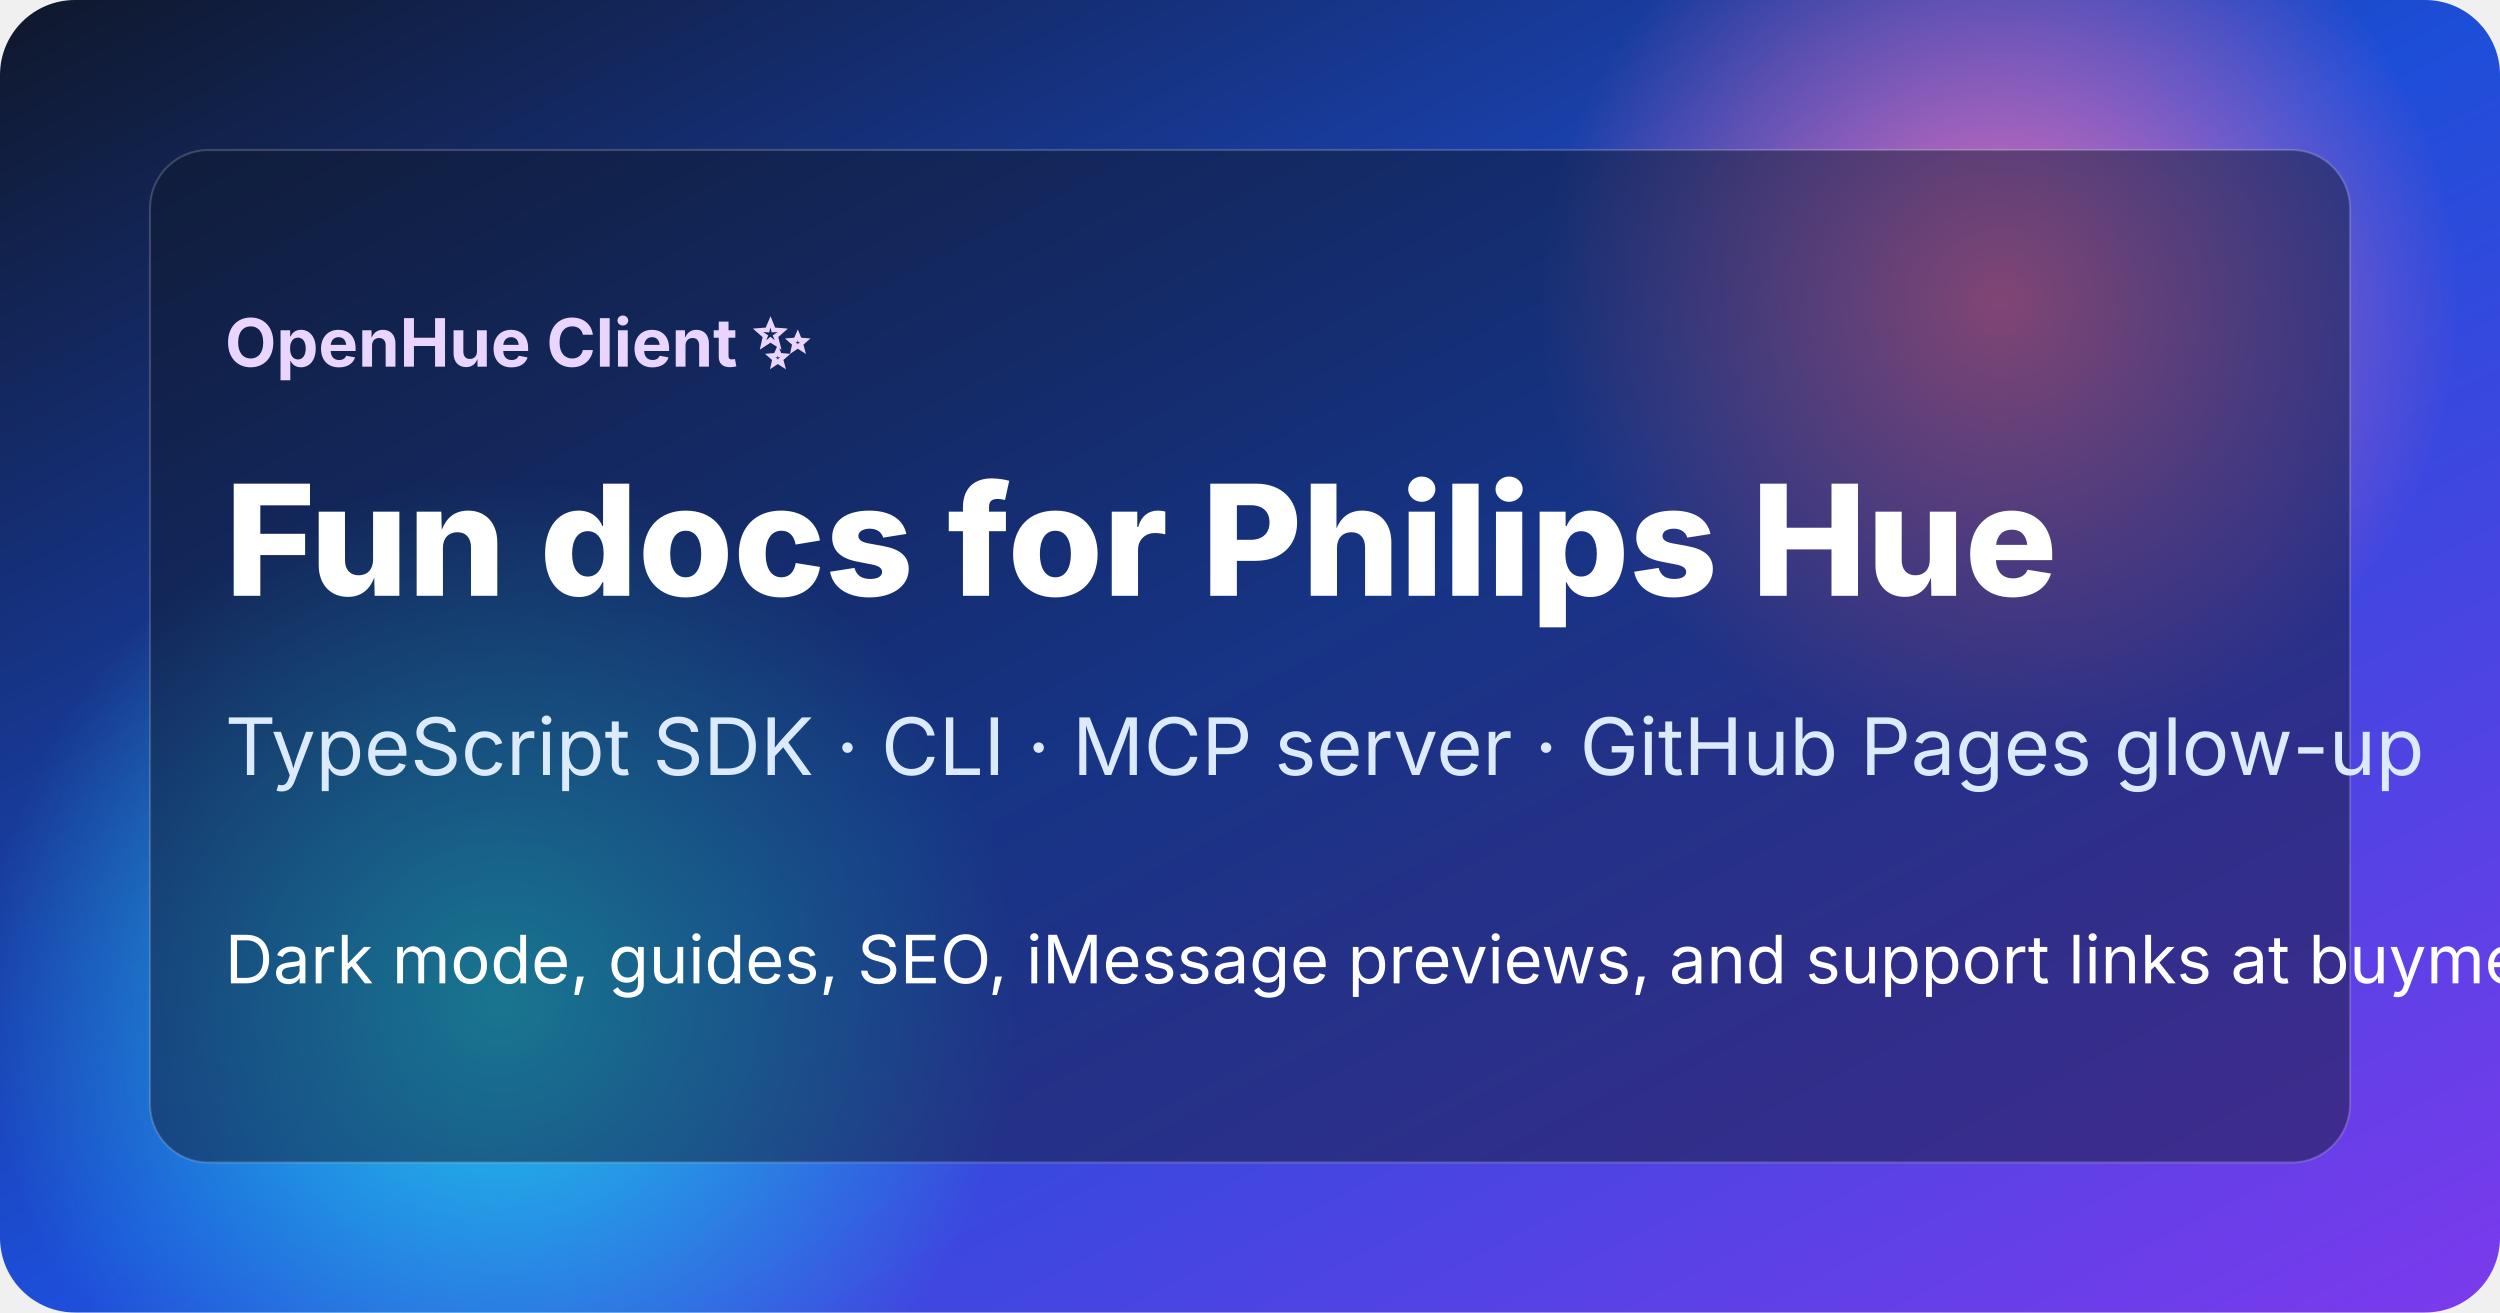
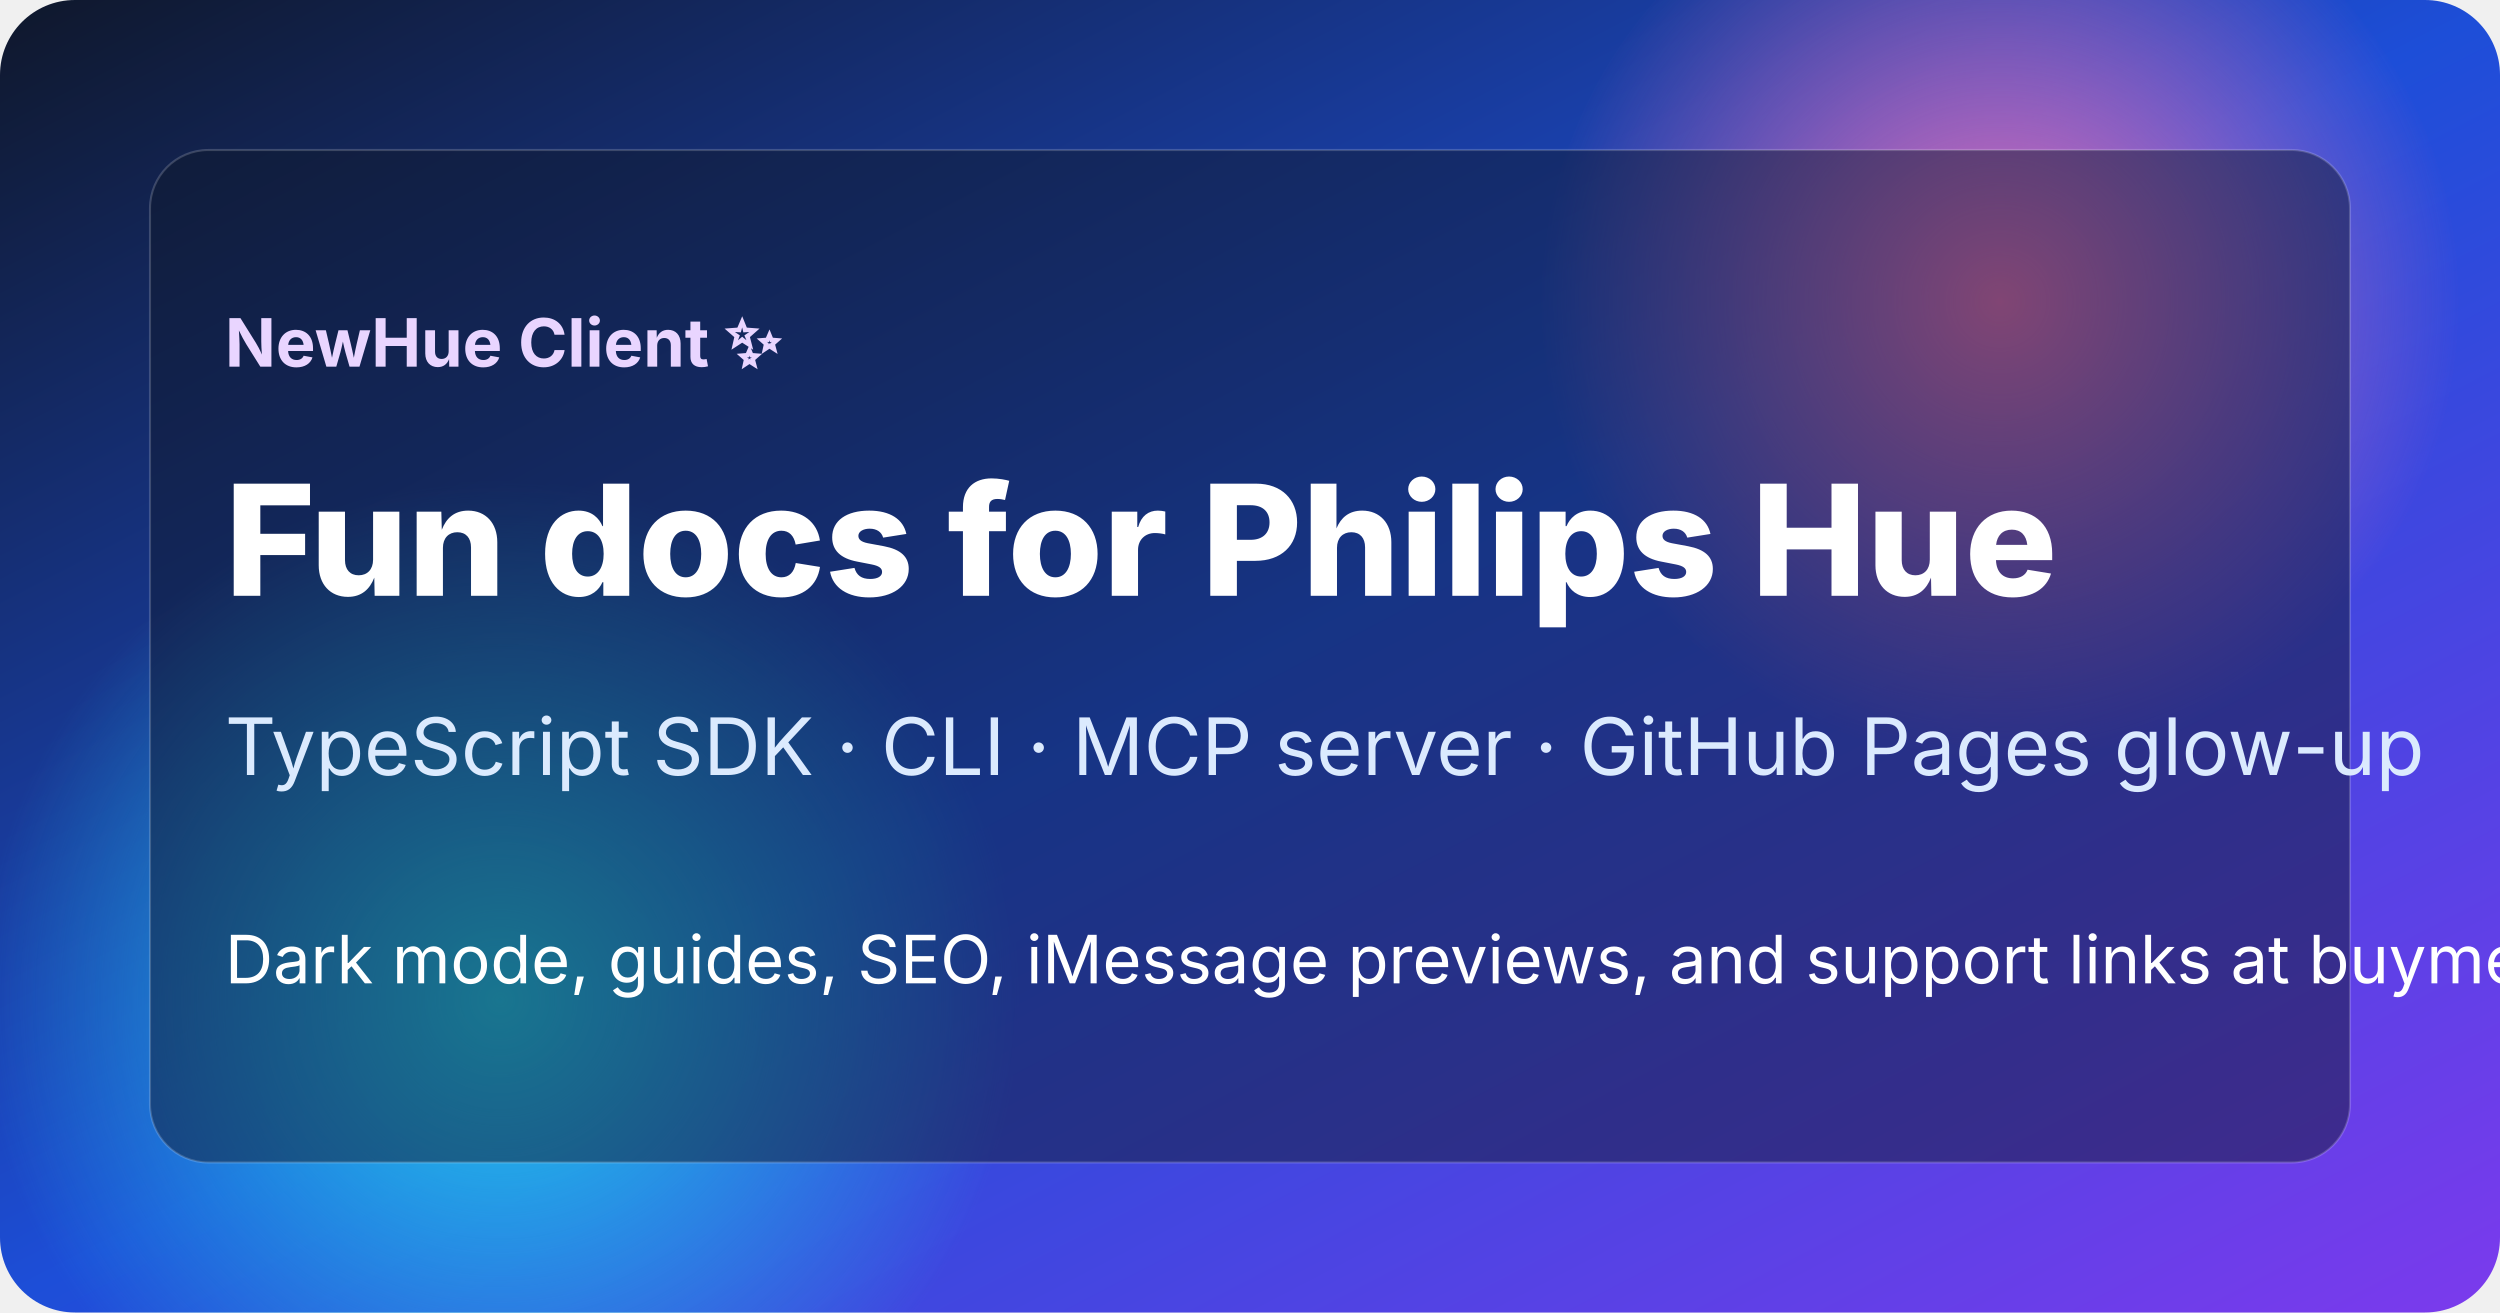
- <svg xmlns="http://www.w3.org/2000/svg" width="1200" height="630" viewBox="0 0 1200 630" role="img" aria-label="OpenHue Client social card">
+ <svg xmlns="http://www.w3.org/2000/svg" width="1200" height="630" viewBox="0 0 1200 630" role="img" aria-label="NewHue Client social card">
  <defs>
    <linearGradient id="bg" x1="0%" y1="0%" x2="100%" y2="100%">
      <stop offset="0%" stop-color="#0f172a" />
      <stop offset="50%" stop-color="#1d4ed8" />
      <stop offset="100%" stop-color="#7c3aed" />
    </linearGradient>
    <radialGradient id="pink" cx="50%" cy="50%" r="50%">
      <stop offset="0%" stop-color="#f472b6" stop-opacity="0.95" />
      <stop offset="100%" stop-color="#f472b6" stop-opacity="0" />
    </radialGradient>
    <radialGradient id="cyan" cx="50%" cy="50%" r="50%">
      <stop offset="0%" stop-color="#22d3ee" stop-opacity="0.95" />
      <stop offset="100%" stop-color="#22d3ee" stop-opacity="0" />
    </radialGradient>
  </defs>
  <rect width="1200" height="630" rx="36" fill="url(#bg)" />
  <circle cx="960" cy="145" r="220" fill="url(#pink)" />
  <circle cx="240" cy="480" r="250" fill="url(#cyan)" />
  <rect x="72" y="72" width="1056" height="486" rx="28" fill="rgba(15,23,42,0.48)" stroke="rgba(255,255,255,0.18)" />
-   <text x="108" y="176" fill="#e9d5ff" font-family="Inter, Arial, sans-serif" font-size="32" font-weight="700">OpenHue Client ✨</text>
+   <text x="108" y="176" fill="#e9d5ff" font-family="Inter, Arial, sans-serif" font-size="32" font-weight="700">NewHue Client ✨</text>
  <text x="108" y="286" fill="#ffffff" font-family="Inter, Arial, sans-serif" font-size="74" font-weight="800">Fun docs for Philips Hue</text>
  <text x="108" y="372" fill="#dbeafe" font-family="Inter, Arial, sans-serif" font-size="38">TypeScript SDK · CLI · MCP server · GitHub Pages glow-up</text>
  <text x="108" y="472" fill="#ffffff" font-family="Inter, Arial, sans-serif" font-size="32">Dark mode, guides, SEO, iMessage previews, and support links at buymeacottoncandy.com</text>
</svg>
